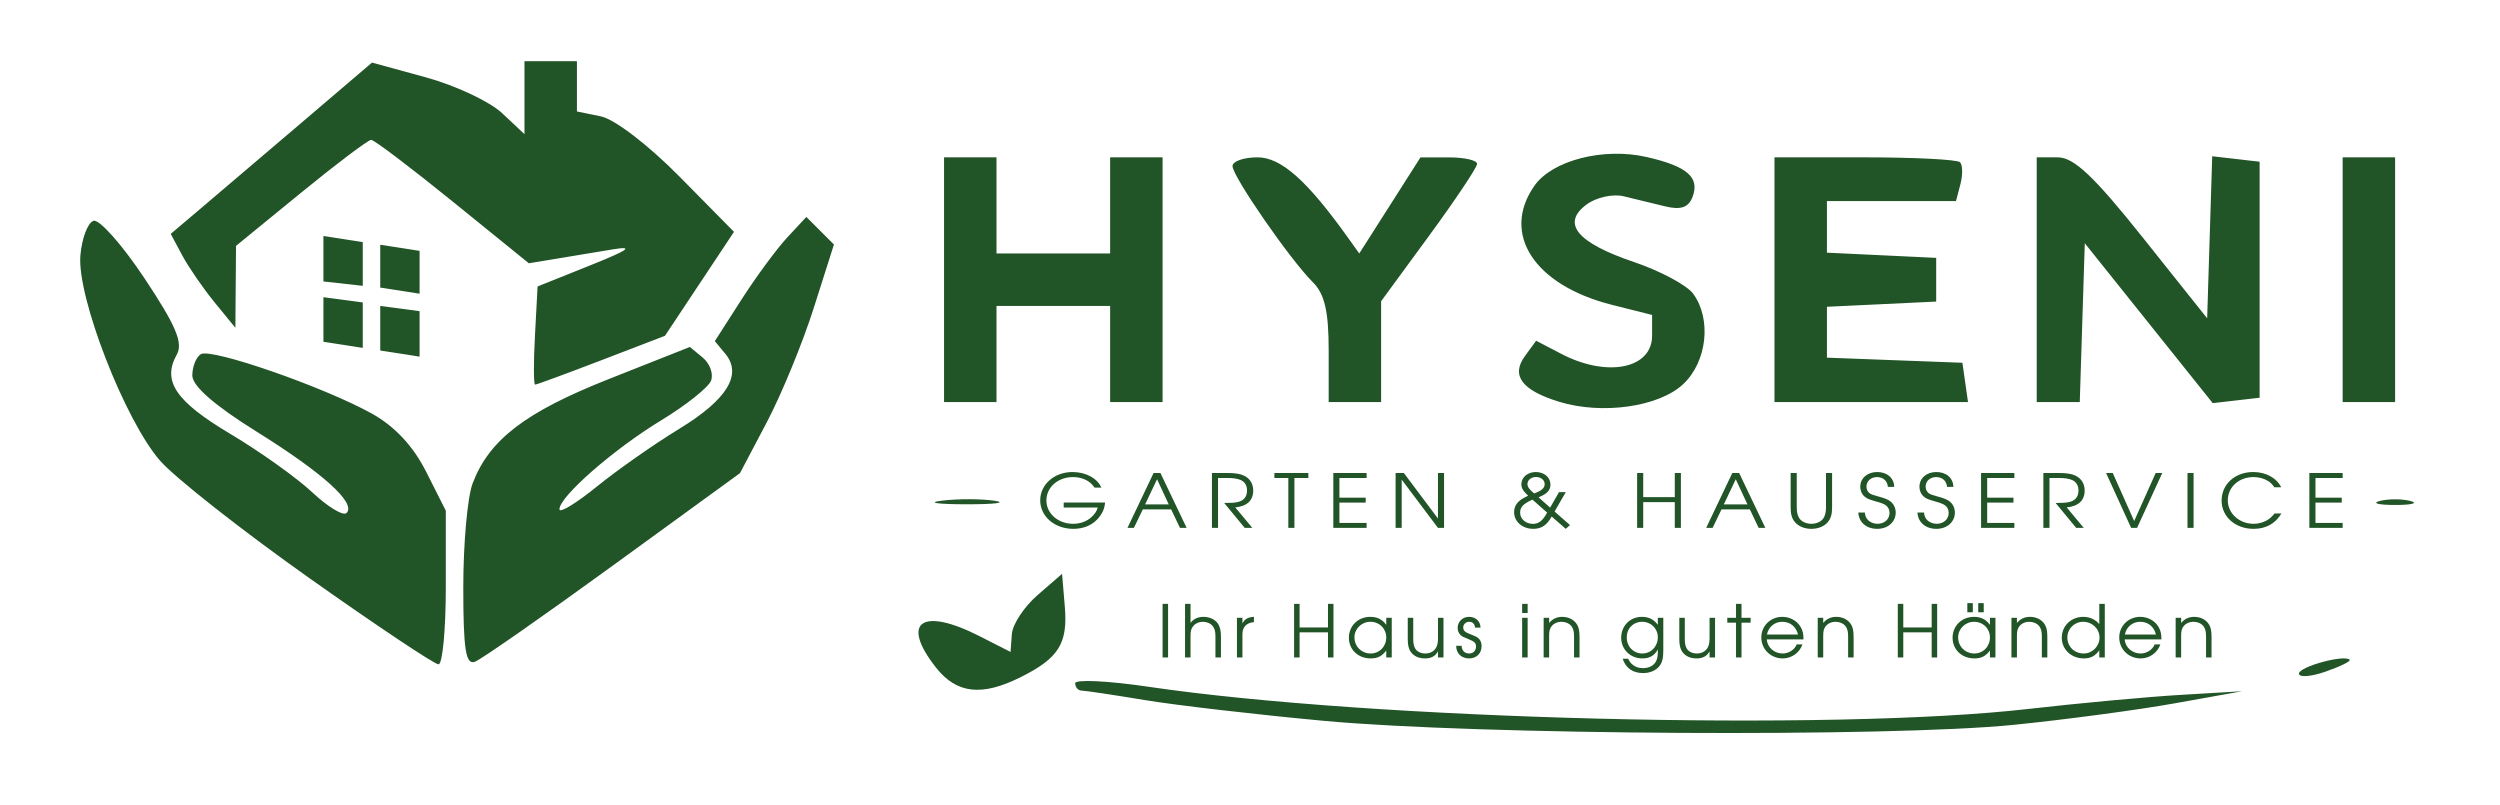
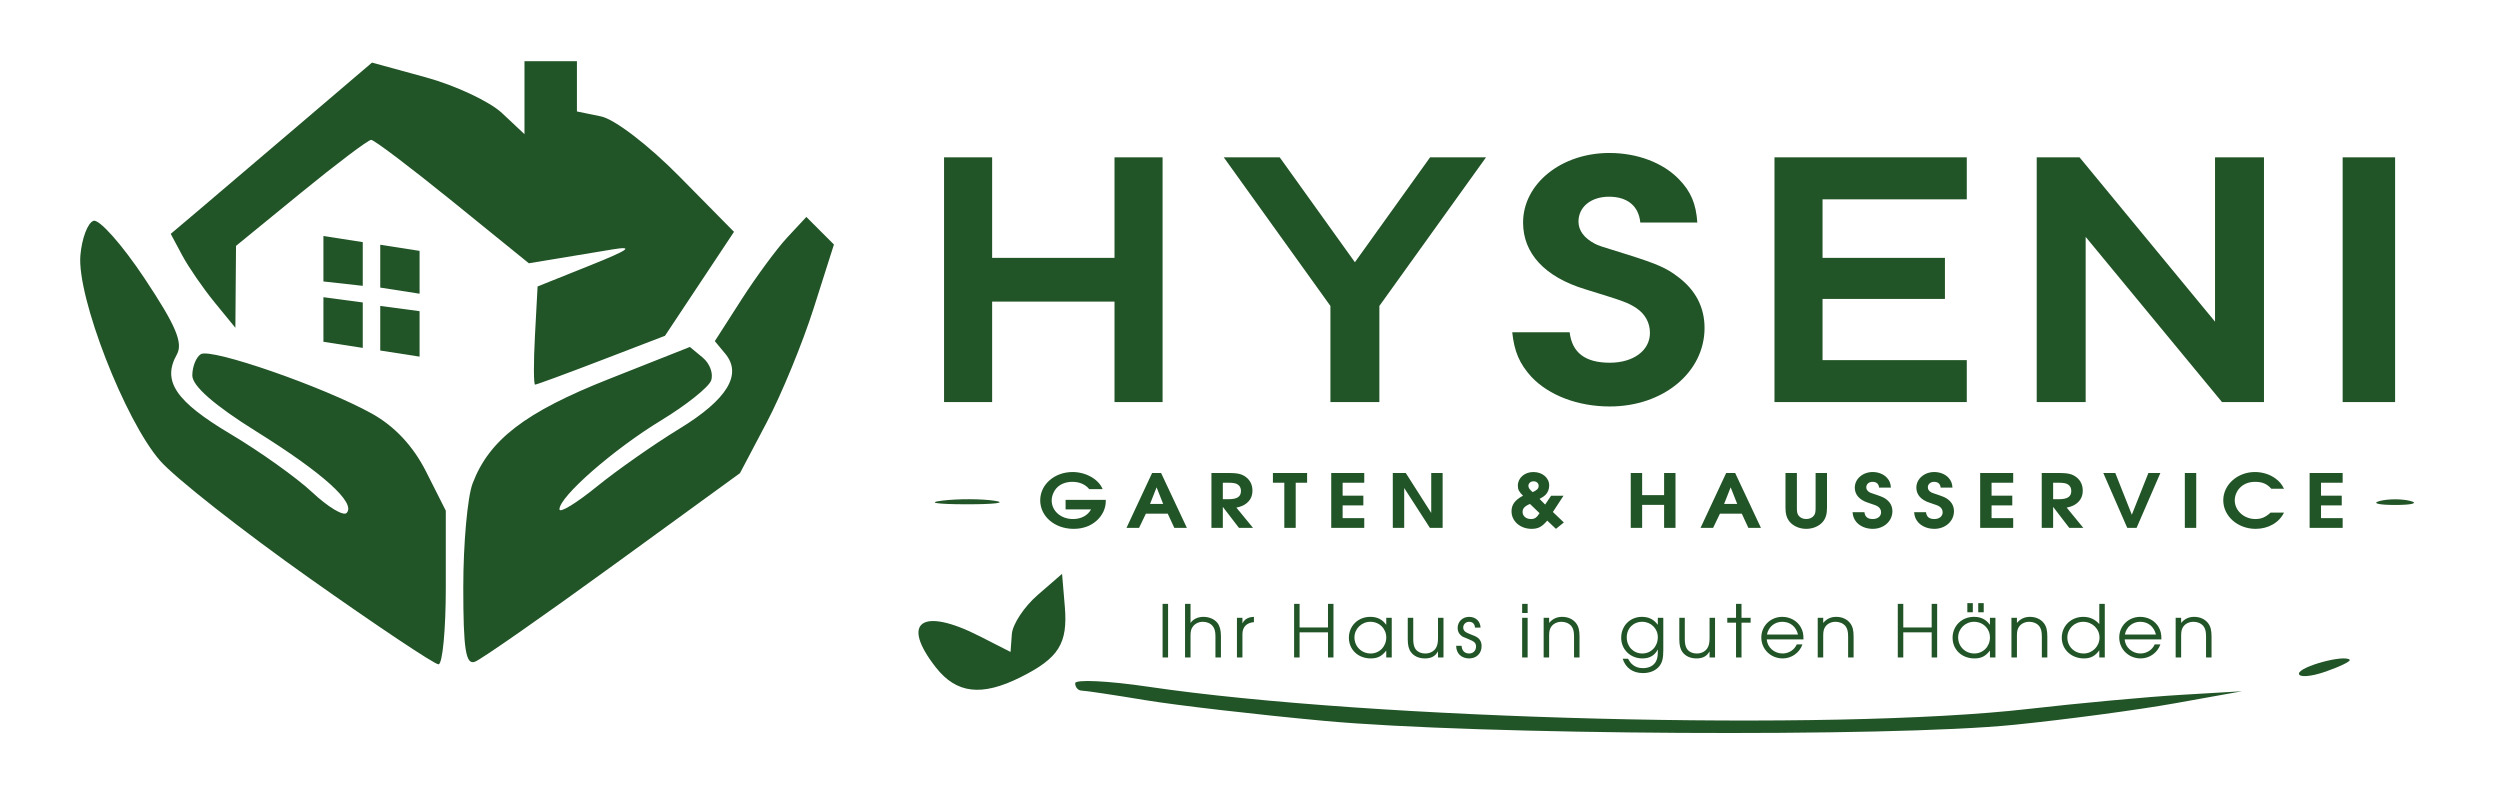
<svg xmlns="http://www.w3.org/2000/svg" viewBox="27 6 286 92" shape-rendering="geometricPrecision" role="img">
-   <path fill="#215426" fill-rule="nonzero" d="M178.500,88.468C170.800,87.755 161.575,86.687 158.000,86.094C154.425,85.500 151.162,85.012 150.750,85.008C150.338,85.003 150.000,84.623 150.000,84.163C150.000,83.702 153.774,83.883 158.386,84.565C183.912,88.339 236.602,89.671 259.000,87.108C264.775,86.447 272.650,85.720 276.500,85.492L283.500,85.077 275.785,86.461C271.541,87.222 263.250,88.330 257.361,88.922C243.095,90.358 195.993,90.087 178.500,88.468ZM134.073,82.365C129.971,77.151 132.434,75.398 139.091,78.792L142.606,80.583 142.755,78.542C142.836,77.419 144.163,75.408 145.702,74.074L148.500,71.647 148.815,75.393C149.170,79.627 148.125,81.292 143.741,83.479C139.307,85.691 136.428,85.359 134.073,82.365ZM290.000,83.065C290.000,82.272 295.171,80.853 295.801,81.473C295.967,81.636 294.729,82.247 293.051,82.832C291.373,83.417 290.000,83.522 290.000,83.065ZM62.387,72.135C54.718,66.709 47.041,60.672 45.327,58.720C41.294,54.126 35.791,39.966 36.196,35.220C36.363,33.259 37.039,31.478 37.698,31.261C38.357,31.045 40.987,34.012 43.542,37.855C47.131,43.252 47.969,45.233 47.225,46.563C45.526,49.599 47.088,51.910 53.366,55.649C56.740,57.658 60.956,60.665 62.735,62.332C64.514,63.999 66.274,65.059 66.646,64.688C67.774,63.559 63.968,60.122 56.292,55.338C51.531,52.370 49.000,50.155 49.000,48.956C49.000,47.945 49.438,46.847 49.973,46.517C51.155,45.786 64.000,50.245 69.514,53.300C72.150,54.760 74.262,57.018 75.750,59.966L78.000,64.424 78.000,73.212C78.000,78.045 77.624,82.000 77.165,82.000C76.707,82.000 70.056,77.561 62.387,72.135ZM80.000,73.172C80.000,68.199 80.479,62.863 81.064,61.315C82.951,56.320 87.081,53.150 96.623,49.374L105.924,45.692 107.403,46.919C108.216,47.594 108.639,48.777 108.344,49.547C108.048,50.317 105.487,52.356 102.653,54.078C97.195,57.393 91.000,62.807 91.000,64.263C91.000,64.742 92.912,63.582 95.250,61.684C97.588,59.787 101.840,56.807 104.700,55.062C110.191,51.712 111.948,48.847 109.970,46.464L108.776,45.025 111.834,40.259C113.516,37.637 115.872,34.441 117.070,33.156L119.247,30.818 120.825,32.396L122.402,33.974 120.092,41.237C118.822,45.232 116.403,51.117 114.717,54.315L111.652,60.130 97.166,70.658C89.199,76.448 82.078,81.417 81.340,81.700C80.281,82.106 80.000,80.320 80.000,73.172ZM134.768,63.275C136.565,63.053 139.265,63.057 140.768,63.285C142.271,63.514 140.800,63.696 137.500,63.690C134.200,63.685 132.971,63.498 134.768,63.275ZM299.250,63.311C300.212,63.059 301.788,63.059 302.750,63.311C303.712,63.562 302.925,63.768 301.000,63.768C299.075,63.768 298.288,63.562 299.250,63.311ZM205.376,51.965C201.101,50.656 199.827,48.958 201.450,46.738L202.734,44.981 205.617,46.484C210.855,49.216 216.000,48.187 216.000,44.407L216.000,42.029 211.408,40.873C202.520,38.635 198.686,32.748 202.537,27.251C204.575,24.341 210.443,22.837 215.372,23.961C220.023,25.022 221.484,26.296 220.623,28.539C220.162,29.742 219.281,30.042 217.491,29.606C216.121,29.273 213.988,28.755 212.750,28.455C211.507,28.154 209.605,28.576 208.500,29.397C205.581,31.565 207.407,33.772 213.951,35.985C216.949,36.999 219.986,38.628 220.701,39.605C222.826,42.511 222.289,47.380 219.562,49.942C216.788,52.548 210.297,53.474 205.376,51.965ZM135.000,38.000L135.000,24.000 138.000,24.000L141.000,24.000 141.000,29.500L141.000,35.000 147.500,35.000L154.000,35.000 154.000,29.500L154.000,24.000 157.000,24.000L160.000,24.000 160.000,38.000L160.000,52.000 157.000,52.000L154.000,52.000 154.000,46.500L154.000,41.000 147.500,41.000L141.000,41.000 141.000,46.500L141.000,52.000 138.000,52.000L135.000,52.000 135.000,38.000ZM179.000,46.039C179.000,41.617 178.533,39.616 177.193,38.289C174.602,35.722 168.000,26.178 168.000,24.998C168.000,24.449 169.287,24.000 170.859,24.000C173.562,24.000 176.546,26.656 181.252,33.250L182.500,34.999 186.000,29.505L189.500,24.010 192.750,24.005C194.537,24.002 195.991,24.337 195.980,24.750C195.968,25.163 193.493,28.866 190.480,32.980L185.000,40.460 185.000,46.230L185.000,52.000 182.000,52.000L179.000,52.000 179.000,46.039ZM230.000,38.000L230.000,24.000 240.333,24.000C246.017,24.000 250.918,24.251 251.225,24.558C251.531,24.865 251.554,25.990 251.275,27.058L250.767,29.000 243.383,29.000L236.000,29.000 236.000,31.952L236.000,34.905 242.250,35.202L248.500,35.500 248.500,38.000L248.500,40.500 242.250,40.798L236.000,41.095 236.000,44.006L236.000,46.916 243.750,47.208L251.500,47.500 251.820,49.750L252.139,52.000 241.070,52.000L230.000,52.000 230.000,38.000ZM260.000,38.000L260.000,24.000 262.411,24.000C264.254,24.000 266.554,26.172 272.161,33.208L279.500,42.416 279.788,33.145L280.077,23.875 282.788,24.187L285.500,24.500 285.500,38.000L285.500,51.500 282.819,51.810L280.138,52.119 272.819,42.973L265.500,33.826 265.212,42.913L264.925,52.000 262.462,52.000L260.000,52.000 260.000,38.000ZM295.000,38.000L295.000,24.000 298.000,24.000L301.000,24.000 301.000,38.000L301.000,52.000 298.000,52.000L295.000,52.000 295.000,38.000ZM88.200,44.385L88.500,38.770 94.500,36.366C98.982,34.569 99.614,34.109 97.000,34.545C95.075,34.866 92.150,35.351 90.500,35.623L87.500,36.118 78.791,29.059C74.001,25.177 69.803,22.000 69.462,22.000C69.122,22.000 65.503,24.729 61.421,28.064L54.000,34.128 53.964,38.814L53.928,43.500 51.544,40.584C50.233,38.981 48.569,36.563 47.846,35.212L46.531,32.755 49.638,30.127C51.347,28.682 56.527,24.274 61.150,20.330L69.556,13.161 75.715,14.847C79.102,15.774 83.027,17.617 84.437,18.941L87.000,21.349 87.000,17.174L87.000,13.000 90.000,13.000L93.000,13.000 93.000,15.875L93.000,18.750 95.750,19.316C97.317,19.638 101.183,22.601 104.735,26.202L110.969,32.523 107.020,38.469L103.072,44.416 95.802,47.208C91.804,48.744 88.390,50.000 88.216,50.000C88.042,50.000 88.035,47.473 88.200,44.385Z" />
+   <path fill="#215426" fill-rule="nonzero" d="M178.500,88.468C170.800,87.755 161.575,86.687 158.000,86.094C154.425,85.500 151.162,85.012 150.750,85.008C150.338,85.003 150.000,84.623 150.000,84.163C150.000,83.702 153.774,83.883 158.386,84.565C183.912,88.339 236.602,89.671 259.000,87.108C264.775,86.447 272.650,85.720 276.500,85.492L283.500,85.077 275.785,86.461C271.541,87.222 263.250,88.330 257.361,88.922C243.095,90.358 195.993,90.087 178.500,88.468ZM134.073,82.365C129.971,77.151 132.434,75.398 139.091,78.792L142.606,80.583 142.755,78.542C142.836,77.419 144.163,75.408 145.702,74.074L148.500,71.647 148.815,75.393C149.170,79.627 148.125,81.292 143.741,83.479C139.307,85.691 136.428,85.359 134.073,82.365ZM290.000,83.065C290.000,82.272 295.171,80.853 295.801,81.473C295.967,81.636 294.729,82.247 293.051,82.832C291.373,83.417 290.000,83.522 290.000,83.065ZM62.387,72.135C54.718,66.709 47.041,60.672 45.327,58.720C41.294,54.126 35.791,39.966 36.196,35.220C36.363,33.259 37.039,31.478 37.698,31.261C38.357,31.045 40.987,34.012 43.542,37.855C47.131,43.252 47.969,45.233 47.225,46.563C45.526,49.599 47.088,51.910 53.366,55.649C56.740,57.658 60.956,60.665 62.735,62.332C64.514,63.999 66.274,65.059 66.646,64.688C67.774,63.559 63.968,60.122 56.292,55.338C51.531,52.370 49.000,50.155 49.000,48.956C49.000,47.945 49.438,46.847 49.973,46.517C51.155,45.786 64.000,50.245 69.514,53.300C72.150,54.760 74.262,57.018 75.750,59.966L78.000,64.424 78.000,73.212C78.000,78.045 77.624,82.000 77.165,82.000C76.707,82.000 70.056,77.561 62.387,72.135ZM80.000,73.172C80.000,68.199 80.479,62.863 81.064,61.315C82.951,56.320 87.081,53.150 96.623,49.374L105.924,45.692 107.403,46.919C108.216,47.594 108.639,48.777 108.344,49.547C108.048,50.317 105.487,52.356 102.653,54.078C97.195,57.393 91.000,62.807 91.000,64.263C91.000,64.742 92.912,63.582 95.250,61.684C97.588,59.787 101.840,56.807 104.700,55.062C110.191,51.712 111.948,48.847 109.970,46.464L108.776,45.025 111.834,40.259C113.516,37.637 115.872,34.441 117.070,33.156L119.247,30.818 120.825,32.396L122.402,33.974 120.092,41.237C118.822,45.232 116.403,51.117 114.717,54.315L111.652,60.130 97.166,70.658C89.199,76.448 82.078,81.417 81.340,81.700C80.281,82.106 80.000,80.320 80.000,73.172ZM134.768,63.275C136.565,63.053 139.265,63.057 140.768,63.285C142.271,63.514 140.800,63.696 137.500,63.690C134.200,63.685 132.971,63.498 134.768,63.275ZM299.250,63.311C300.212,63.059 301.788,63.059 302.750,63.311C303.712,63.562 302.925,63.768 301.000,63.768C299.075,63.768 298.288,63.562 299.250,63.311ZM88.200,44.385L88.500,38.770 94.500,36.366C98.982,34.569 99.614,34.109 97.000,34.545C95.075,34.866 92.150,35.351 90.500,35.623L87.500,36.118 78.791,29.059C74.001,25.177 69.803,22.000 69.462,22.000C69.122,22.000 65.503,24.729 61.421,28.064L54.000,34.128 53.964,38.814L53.928,43.500 51.544,40.584C50.233,38.981 48.569,36.563 47.846,35.212L46.531,32.755 49.638,30.127C51.347,28.682 56.527,24.274 61.150,20.330L69.556,13.161 75.715,14.847C79.102,15.774 83.027,17.617 84.437,18.941L87.000,21.349 87.000,17.174L87.000,13.000 90.000,13.000L93.000,13.000 93.000,15.875L93.000,18.750 95.750,19.316C97.317,19.638 101.183,22.601 104.735,26.202L110.969,32.523 107.020,38.469L103.072,44.416 95.802,47.208C91.804,48.744 88.390,50.000 88.216,50.000C88.042,50.000 88.035,47.473 88.200,44.385Z" />
  <path fill="#215426" fill-rule="nonzero" d="M64 33L68.5 33.7V38.7L64 38.2ZM70.5 34L75 34.7V39.6L70.5 38.9ZM64 40L68.5 40.6V45.8L64 45.1ZM70.5 41L75 41.6V46.8L70.5 46.1Z" />
-   <path fill="#215426" fill-rule="nonzero" transform="matrix(0.0094268 0 0 -0.00849673 145.5852 66.38954)" d="M329 341V274H742C731 226 706 185 664 143C607 86 529 55 443 55C262 55 119 193 119 369C119 547 259 684 442 684C556 684 652 632 703 542H786C737 668 597 752 436 752C216 752 44 585 44 371C44 154 219 -13 446 -13C563 -13 663 30 734 112C794 181 826 258 831 341ZM1103 0H1181L1289 249H1633L1740 0H1821L1503 739H1420ZM1317 316 1462 655 1604 316ZM2411 276C2553 291 2629 369 2629 502C2629 594 2590 664 2518 703C2472 728 2409 739 2311 739H2128V0H2202V672H2306C2384 672 2436 664 2476 645C2526 621 2554 571 2554 504C2554 420 2516 367 2442 348C2407 339 2359 335 2277 335L2526 0H2618ZM3055 0H3129V672H3298V739H2886V672H3055ZM3601 0H4005V67H3675V340H3994V407H3675V672H4005V739H3601ZM4357 0H4431V650L4871 0H4945V739H4871V126L4457 739H4357ZM6340 481 6232 273 6092 411C6134 432 6152 442 6169 455C6215 489 6236 529 6236 583C6236 680 6160 752 6058 752C5960 752 5883 680 5883 588C5883 536 5903 498 5965 433C5922 410 5897 395 5876 378C5823 336 5795 278 5795 213C5795 84 5895 -13 6028 -13C6126 -13 6193 36 6251 153L6422 -13L6473 38L6286 220L6422 481ZM6196 206C6142 96 6094 54 6023 54C5936 54 5868 121 5868 205C5868 280 5908 327 6018 380ZM6038 464C5980 517 5957 552 5957 590C5957 643 6002 685 6060 685C6121 685 6166 644 6166 589C6166 537 6127 498 6038 464ZM7288 0H7362V347H7745V0H7819V739H7745V414H7362V739H7288ZM8126 0H8204L8312 249H8656L8763 0H8844L8526 739H8443ZM8340 316 8485 655 8627 316ZM9151 739V278C9151 183 9166 127 9203 78C9247 20 9320 -13 9402 -13C9485 -13 9558 20 9602 78C9639 127 9654 183 9654 278V739H9580V278C9580 211 9569 160 9546 125C9518 82 9463 55 9402 55C9342 55 9287 82 9259 125C9236 160 9225 211 9225 278V739ZM9972 207C9979 74 10070 -13 10203 -13C10331 -13 10426 80 10426 206C10426 271 10399 329 10353 364C10322 386 10291 400 10215 423C10148 443 10126 452 10106 469C10085 488 10071 521 10071 555C10071 630 10125 684 10199 684C10274 684 10325 633 10331 552H10408C10405 672 10322 752 10201 752C10082 752 9996 669 9996 553C9996 502 10015 453 10048 422C10077 394 10099 384 10186 356C10244 339 10276 325 10301 308C10333 285 10351 247 10351 202C10351 117 10290 55 10205 55C10158 55 10113 76 10086 110C10065 136 10056 161 10051 207ZM10690 207C10697 74 10788 -13 10921 -13C11049 -13 11144 80 11144 206C11144 271 11117 329 11071 364C11040 386 11009 400 10933 423C10866 443 10844 452 10824 469C10803 488 10789 521 10789 555C10789 630 10843 684 10917 684C10992 684 11043 633 11049 552H11126C11123 672 11040 752 10919 752C10800 752 10714 669 10714 553C10714 502 10733 453 10766 422C10795 394 10817 384 10904 356C10962 339 10994 325 11019 308C11051 285 11069 247 11069 202C11069 117 11008 55 10923 55C10876 55 10831 76 10804 110C10783 136 10774 161 10769 207ZM11462 0H11866V67H11536V340H11855V407H11536V672H11866V739H11462ZM12501 276C12643 291 12719 369 12719 502C12719 594 12680 664 12608 703C12562 728 12499 739 12401 739H12218V0H12292V672H12396C12474 672 12526 664 12566 645C12616 621 12644 571 12644 504C12644 420 12606 367 12532 348C12497 339 12449 335 12367 335L12616 0H12708ZM13283 0H13355L13661 739H13581L13320 92L13060 739H12979ZM13967 0H14041V739H13967ZM15025 194C14994 155 14976 135 14951 116C14901 77 14835 55 14768 55C14596 55 14456 196 14456 370C14456 548 14590 684 14767 684C14831 684 14891 667 14940 634C14973 613 14993 591 15021 547H15104C15047 674 14917 752 14764 752C14544 752 14381 588 14381 367C14381 150 14548 -13 14769 -13C14919 -13 15033 57 15107 194ZM15446 0H15850V67H15520V340H15839V407H15520V672H15850V739H15446Z" />
+   <path fill="#215426" fill-rule="nonzero" d="M135 24H140.5V35.5H154.5V24H160V52H154.5V40.5H140.5V52H135ZM167 24H173.4L182 36L190.6 24H197L184.8 41V52H179.2V41ZM230 24H252V28.8H235.5V35.5H249.5V40.2H235.5V47.2H252V52H230ZM260 24H264.9L280.4 42.8V24H286V52H281.2L265.6 33.1V52H260ZM295 24H301V52H295Z" />
+   <path fill="#215426" fill-rule="nonzero" transform="matrix(0.04592902 0 0 -0.0379085 199.357 52.00719)" d="M14 211C19 153 32 116 62 76C106 20 178 -13 257 -13C390 -13 493 90 493 224C493 286 471 338 427 378C398 405 375 417 302 445C232 471 230 472 220 478C193 495 179 518 179 545C179 589 210 620 255 620C301 620 329 592 333 542H475C472 598 459 636 429 673C389 723 325 752 256 752C136 752 41 659 41 542C41 449 95 378 195 341C294 304 301 301 323 284C345 266 357 240 357 209C357 156 316 119 257 119C196 119 163 149 157 211Z" />
+   <path fill="#215426" fill-rule="nonzero" transform="matrix(0.00951773 0 0 -0.00849673 145.7145 66.38954)" d="M335 249H641C602 167 522 119 424 119C279 119 168 227 168 369C168 433 195 503 237 548C280 594 345 620 416 620C502 620 574 585 619 522H780C732 655 580 752 419 752C202 752 30 584 30 371C30 154 205 -13 432 -13C544 -13 639 26 712 101C780 172 818 264 818 359V377H335ZM1067 0H1218L1300 191H1563L1642 0H1793L1483 739H1375ZM1350 322 1429 546 1508 322ZM2088 0H2225V283L2419 0H2588L2388 273C2445 287 2473 300 2505 327C2556 370 2581 428 2581 502C2581 578 2554 641 2503 684C2455 725 2402 739 2301 739H2088ZM2225 386V608H2286C2350 608 2385 601 2407 582C2431 563 2443 534 2443 498C2443 420 2398 386 2292 386ZM2964 0H3101V608H3238V739H2827V608H2964ZM3528 0H3925V131H3665V303H3914V434H3665V608H3925V739H3528ZM4268 0H4405V537L4714 0H4867V739H4730V201L4424 739H4268ZM6171 433 6099 314 6032 390C6071 414 6086 426 6103 444C6132 477 6148 522 6148 570C6148 674 6067 752 5957 752C5852 752 5771 672 5771 569C5771 516 5785 487 5833 433C5737 376 5695 313 5695 223C5695 90 5800 -13 5936 -13C6015 -13 6061 14 6124 98L6229 -13L6324 73L6192 214L6320 433ZM5949 481C5910 520 5898 540 5898 566C5898 601 5924 627 5960 627C5996 627 6021 602 6021 566C6021 530 6003 509 5949 481ZM6032 198C5998 138 5973 119 5928 119C5870 119 5828 159 5828 215C5828 262 5854 294 5917 322ZM7128 0H7265V310H7529V0H7666V739H7529V441H7265V739H7128ZM7967 0H8118L8200 191H8463L8542 0H8693L8383 739H8275ZM8250 322 8329 546 8408 322ZM8988 739V271C8988 192 9000 141 9028 97C9071 29 9151 -13 9237 -13C9318 -13 9393 23 9437 82C9472 130 9487 185 9487 271V739H9350V271C9350 216 9346 193 9332 169C9313 138 9278 119 9237 119C9197 119 9162 138 9143 169C9129 193 9125 216 9125 271V739ZM9794 211C9799 153 9812 116 9842 76C9886 20 9958 -13 10037 -13C10170 -13 10273 90 10273 224C10273 286 10251 338 10207 378C10178 405 10155 417 10082 445C10012 471 10010 472 10000 478C9973 495 9959 518 9959 545C9959 589 9990 620 10035 620C10081 620 10109 592 10113 542H10255C10252 598 10239 636 10209 673C10169 723 10105 752 10036 752C9916 752 9821 659 9821 542C9821 449 9875 378 9975 341C10074 304 10081 301 10103 284C10125 266 10137 240 10137 209C10137 156 10096 119 10037 119C9976 119 9943 149 9937 211ZM10534 211C10539 153 10552 116 10582 76C10626 20 10698 -13 10777 -13C10910 -13 11013 90 11013 224C11013 286 10991 338 10947 378C10918 405 10895 417 10822 445C10752 471 10750 472 10740 478C10713 495 10699 518 10699 545C10699 589 10730 620 10775 620C10821 620 10849 592 10853 542H10995C10992 598 10979 636 10949 673C10909 723 10845 752 10776 752C10656 752 10561 659 10561 542C10561 449 10615 378 10715 341C10814 304 10821 301 10843 284C10865 266 10877 240 10877 209C10877 156 10836 119 10777 119C10716 119 10683 149 10677 211ZM11328 0H11725V131H11465V303H11714V434H11465V608H11725V739H11328ZM12068 0H12205V283L12399 0H12568L12368 273C12425 287 12453 300 12485 327C12536 370 12561 428 12561 502C12561 578 12534 641 12483 684C12435 725 12382 739 12281 739H12068ZM12205 386V608H12266C12330 608 12365 601 12387 582C12411 563 12423 534 12423 498C12423 420 12378 386 12272 386ZM13096 0H13208L13494 739H13350L13151 177L12952 739H12808ZM13788 0H13925V739H13788ZM14819 206C14758 143 14707 119 14636 119C14499 119 14388 233 14388 371C14388 431 14411 495 14449 539C14494 592 14558 620 14633 620C14719 620 14777 592 14827 527H14980C14951 591 14925 626 14875 667C14807 722 14720 752 14630 752C14421 752 14250 581 14250 372C14250 158 14423 -13 14639 -13C14791 -13 14922 71 14980 206ZM15288 0H15685V131H15425V303H15674V434H15425V608H15685V739H15288Z" />
  <path fill="#215426" fill-rule="nonzero" transform="matrix(0.00848116 0 0 -0.00829876 159.3554 81.21577)" d="M76 0H150V739H76ZM379 0H453V300C453 359 461 394 483 424C513 467 564 492 620 492C673 492 723 470 752 433C778 400 789 358 789 294V0H863V294C863 376 848 433 816 476C775 529 706 560 626 560C552 560 490 530 453 476V739H379ZM1079 0H1153V319C1152 418 1207 479 1308 487V560C1229 556 1182 529 1153 469V547H1079ZM1850 0H1924V347H2307V0H2381V739H2307V414H1924V739H1850ZM3167 547H3093V450C3038 526 2972 560 2877 560C2713 560 2589 436 2589 272C2589 108 2714 -13 2883 -13C2976 -13 3034 17 3093 96V0H3167ZM2879 492C3000 492 3093 398 3093 276C3093 151 3001 55 2883 55C2759 55 2664 152 2664 277C2664 396 2760 492 2879 492ZM3865 547H3791V266C3791 199 3781 157 3758 123C3727 79 3678 55 3620 55C3559 55 3508 80 3483 124C3466 152 3457 196 3457 252V547H3383V252C3383 170 3396 115 3426 74C3467 17 3533 -13 3615 -13C3700 -13 3754 17 3791 85V0H3865ZM4036 161C4037 55 4106 -13 4212 -13C4311 -13 4379 57 4379 157C4379 224 4348 270 4284 297C4200 332 4196 333 4181 341C4147 358 4131 381 4131 413C4131 457 4166 492 4210 492C4258 492 4286 464 4290 412H4365C4362 500 4299 560 4211 560C4122 560 4056 495 4056 406C4056 366 4070 333 4097 308C4120 287 4121 286 4198 255C4283 220 4304 200 4304 150C4304 95 4266 55 4212 55C4150 55 4113 93 4109 161ZM4926 0H5000V547H4926ZM4926 613H5000V739H4926ZM5216 0H5290V301C5290 362 5298 394 5319 425C5348 467 5399 492 5457 492C5511 492 5560 470 5590 433C5616 399 5626 359 5626 287V0H5700V287C5700 379 5687 428 5652 475C5609 530 5543 560 5466 560C5394 560 5336 533 5290 476V547H5216ZM6830 547H6756V450C6701 526 6634 560 6541 560C6381 560 6262 436 6262 271C6262 111 6386 -13 6547 -13C6646 -13 6713 27 6756 111V74C6756 20 6750 -14 6734 -48C6705 -111 6640 -147 6555 -147C6494 -147 6447 -129 6408 -92C6389 -75 6377 -58 6354 -17H6282C6322 -145 6419 -215 6557 -215C6652 -215 6732 -179 6779 -117C6816 -67 6830 -9 6830 98ZM6546 492C6664 492 6756 399 6756 280C6756 152 6666 55 6547 55C6427 55 6337 150 6337 277C6337 402 6425 492 6546 492ZM7528 547H7454V266C7454 199 7444 157 7421 123C7390 79 7341 55 7283 55C7222 55 7171 80 7146 124C7129 152 7120 196 7120 252V547H7046V252C7046 170 7059 115 7089 74C7130 17 7196 -13 7278 -13C7363 -13 7417 17 7454 85V0H7528ZM7811 0H7885V480H8008V547H7885V739H7811V547H7693V480H7811ZM8721 249C8721 324 8711 370 8684 418C8635 506 8540 560 8435 560C8276 560 8152 435 8152 276C8152 114 8279 -13 8441 -13C8560 -13 8667 64 8707 180H8630C8599 105 8522 55 8439 55C8326 55 8232 141 8226 249ZM8228 316C8248 421 8331 492 8435 492C8541 492 8621 426 8647 316ZM8913 0H8987V301C8987 362 8995 394 9016 425C9045 467 9096 492 9154 492C9208 492 9257 470 9287 433C9313 399 9323 359 9323 287V0H9397V287C9397 379 9384 428 9349 475C9306 530 9240 560 9163 560C9091 560 9033 533 8987 476V547H8913ZM9993 0H10067V347H10450V0H10524V739H10450V414H10067V739H9993ZM11310 547H11236V450C11181 526 11115 560 11020 560C10856 560 10732 436 10732 272C10732 108 10857 -13 11026 -13C11119 -13 11177 17 11236 96V0H11310ZM11022 492C11143 492 11236 398 11236 276C11236 151 11144 55 11026 55C10902 55 10807 152 10807 277C10807 396 10903 492 11022 492ZM10931 749V623H11005V749ZM11078 749V623H11152V749ZM11526 0H11600V301C11600 362 11608 394 11629 425C11658 467 11709 492 11767 492C11821 492 11870 470 11900 433C11926 399 11936 359 11936 287V0H12010V287C12010 379 11997 428 11962 475C11919 530 11853 560 11776 560C11704 560 11646 533 11600 476V547H11526ZM12785 739H12711V460C12657 525 12582 560 12496 560C12330 560 12205 436 12205 272C12205 110 12334 -13 12503 -13C12595 -13 12655 20 12711 99V0H12785ZM12494 492C12616 492 12714 395 12714 275C12714 154 12618 55 12501 55C12375 55 12280 150 12280 276C12280 396 12375 492 12494 492ZM13549 249C13549 324 13539 370 13512 418C13463 506 13368 560 13263 560C13104 560 12980 435 12980 276C12980 114 13107 -13 13269 -13C13388 -13 13495 64 13535 180H13458C13427 105 13350 55 13267 55C13154 55 13060 141 13054 249ZM13056 316C13076 421 13159 492 13263 492C13369 492 13449 426 13475 316ZM13741 0H13815V301C13815 362 13823 394 13844 425C13873 467 13924 492 13982 492C14036 492 14085 470 14115 433C14141 399 14151 359 14151 287V0H14225V287C14225 379 14212 428 14177 475C14134 530 14068 560 13991 560C13919 560 13861 533 13815 476V547H13741Z" />
</svg>
